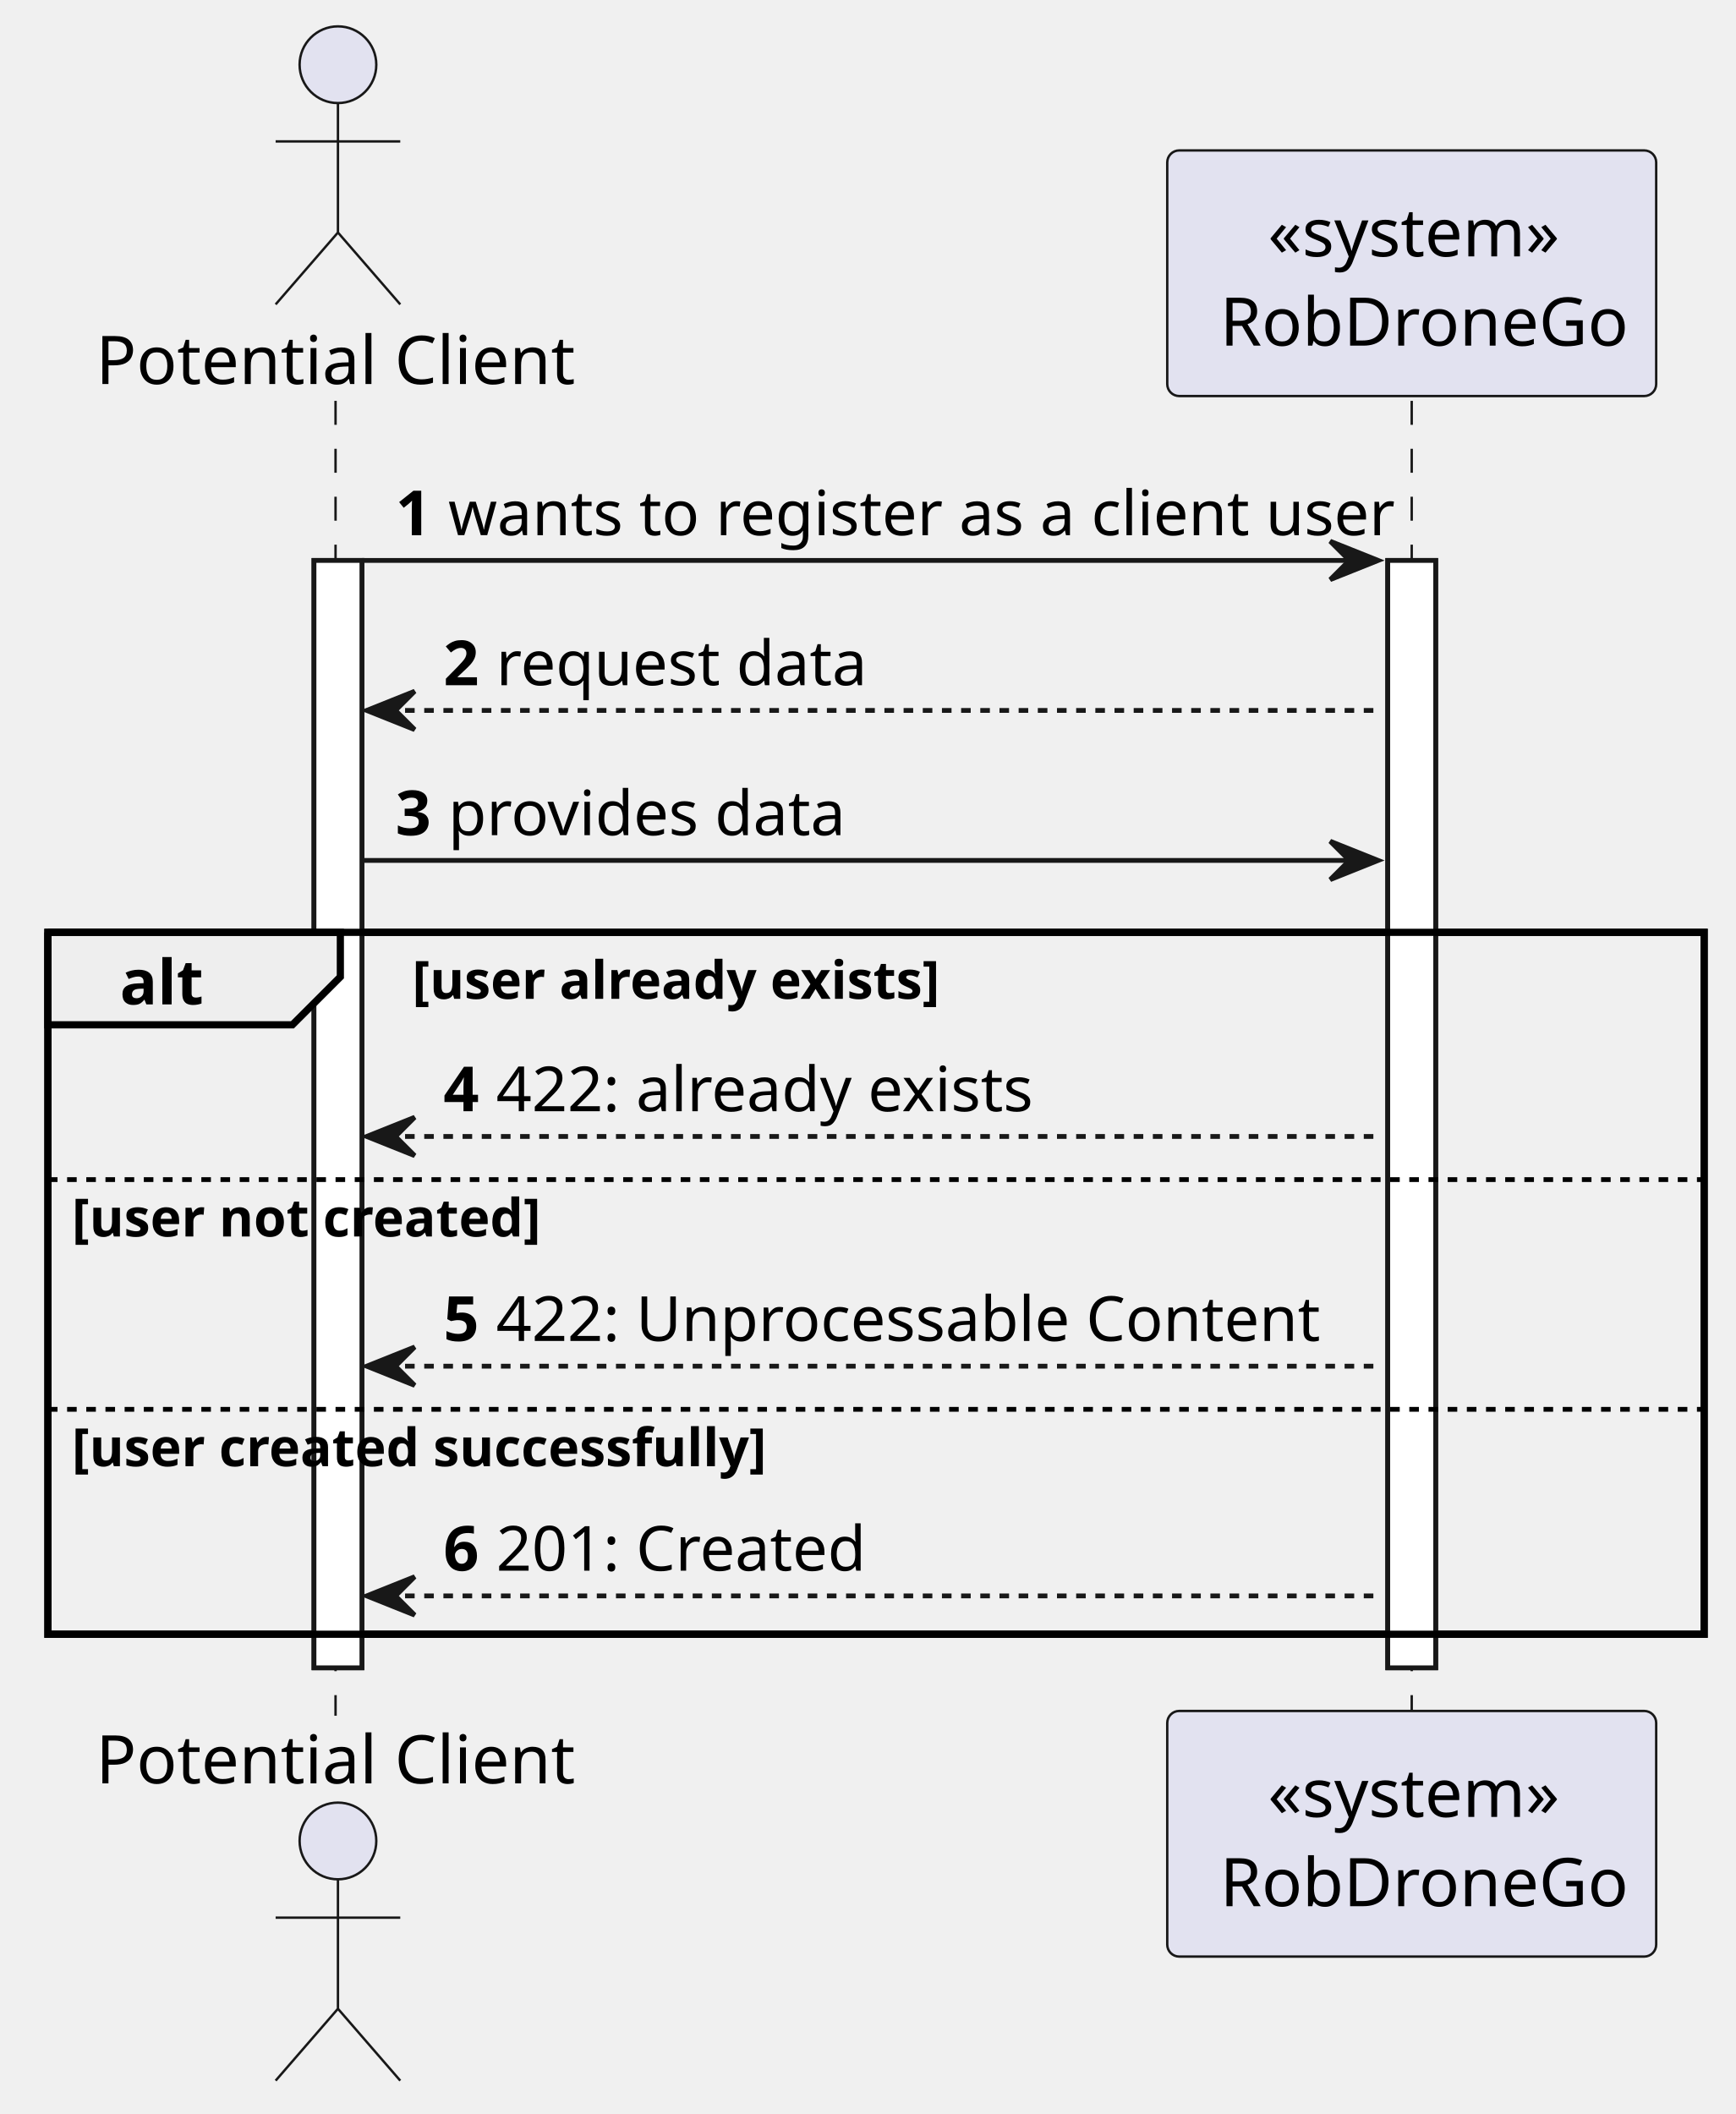
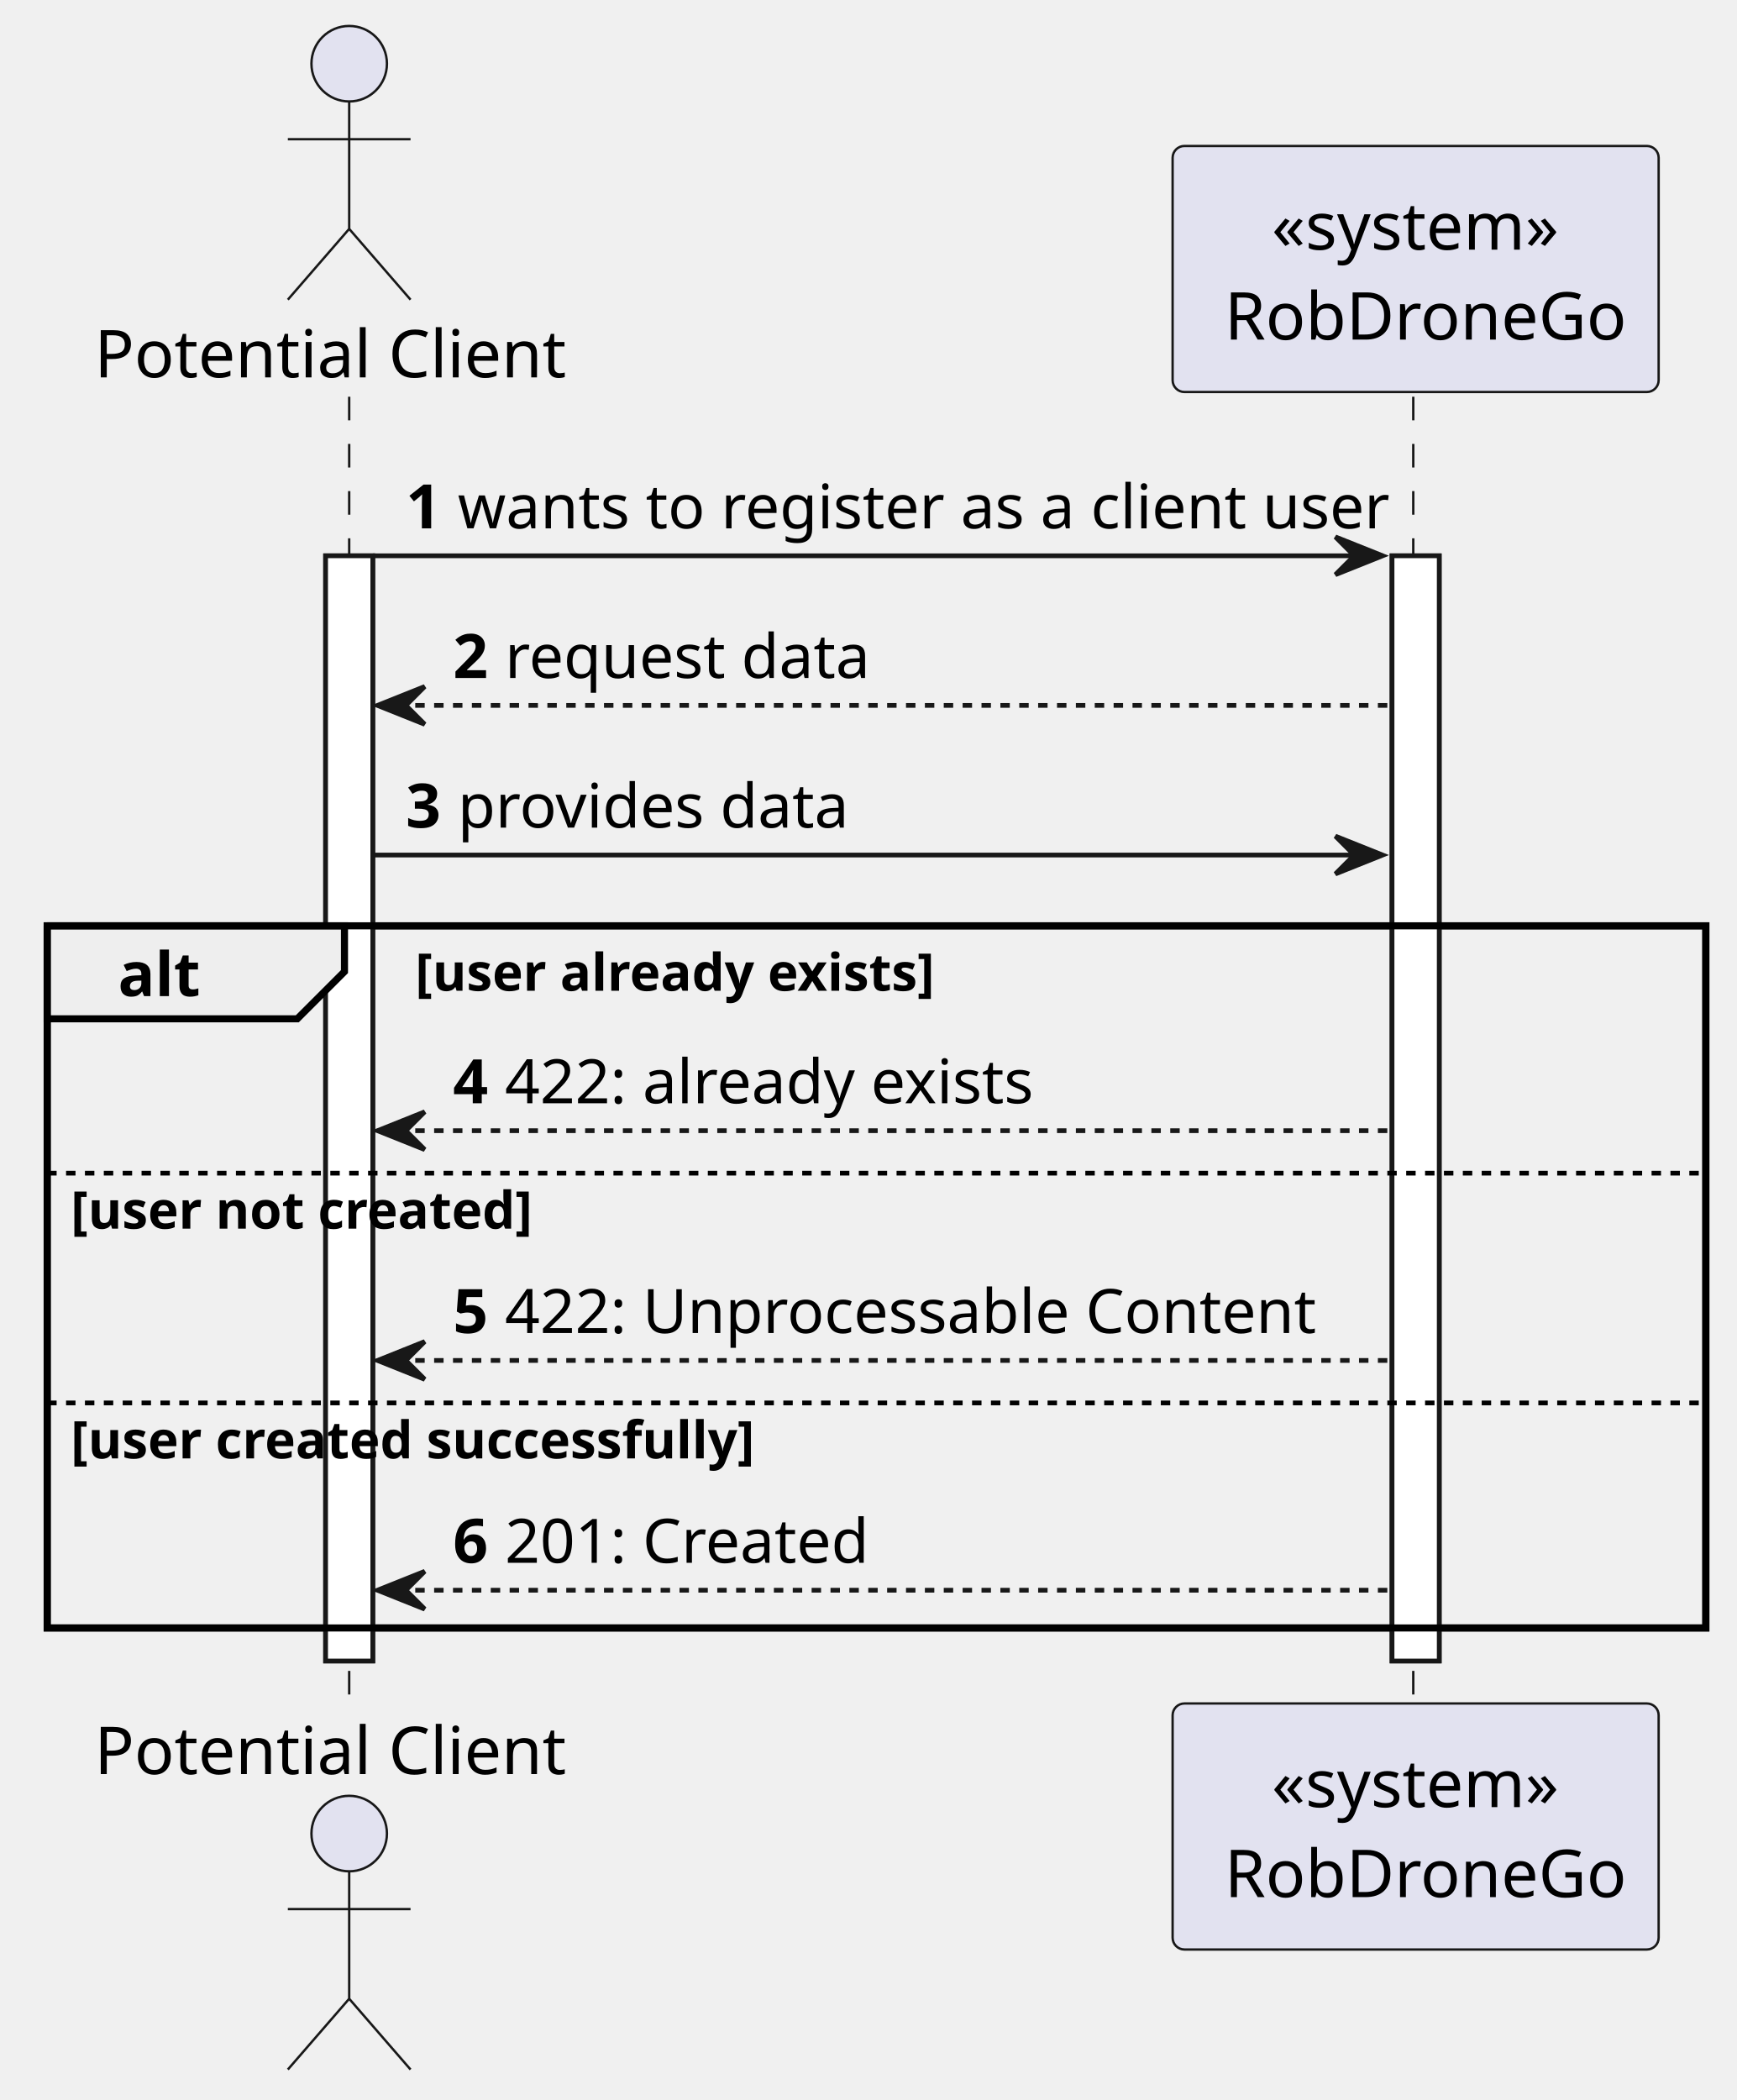
- <svg xmlns="http://www.w3.org/2000/svg" contentStyleType="text/css" height="441px" preserveAspectRatio="none" style="width:362px;height:441px;background:#FFFFFF;" version="1.1" viewBox="0 0 362 441" width="362px" zoomAndPan="magnify">
+ <svg xmlns="http://www.w3.org/2000/svg" contentStyleType="text/css" height="445px" preserveAspectRatio="none" style="width:368px;height:445px;background:#FFFFFF;" version="1.1" viewBox="0 0 368 445" width="368px" zoomAndPan="magnify">
  <defs />
  <g>
-     <rect fill="#FFFFFF" height="231.008" style="stroke:#181818;stroke-width:1.0;" width="10" x="65.5" y="116.912" />
-     <rect fill="#FFFFFF" height="231.008" style="stroke:#181818;stroke-width:1.0;" width="10" x="289.5" y="116.912" />
-     <rect fill="none" height="146.426" style="stroke:#000000;stroke-width:1.5;" width="345.5" x="10" y="194.494" />
-     <line style="stroke:#181818;stroke-width:0.5;stroke-dasharray:5.0,5.0;" x1="70" x2="70" y1="83.621" y2="357.92" />
-     <line style="stroke:#181818;stroke-width:0.5;stroke-dasharray:5.0,5.0;" x1="294.5" x2="294.5" y1="83.621" y2="357.92" />
-     <text fill="#000000" font-family="sans-serif" font-size="14" lengthAdjust="spacing" textLength="95" x="20" y="80.107">Potential Client</text>
-     <ellipse cx="70.5" cy="13.5" fill="#E2E2F0" rx="8" ry="8" style="stroke:#181818;stroke-width:0.5;" />
-     <path d="M70.5,21.5 L70.5,48.5 M57.5,29.5 L83.5,29.5 M70.5,48.5 L57.5,63.5 M70.5,48.5 L83.5,63.5 " fill="none" style="stroke:#181818;stroke-width:0.5;" />
-     <text fill="#000000" font-family="sans-serif" font-size="14" lengthAdjust="spacing" textLength="95" x="20" y="372.027">Potential Client</text>
-     <ellipse cx="70.5" cy="384.041" fill="#E2E2F0" rx="8" ry="8" style="stroke:#181818;stroke-width:0.5;" />
-     <path d="M70.5,392.041 L70.5,419.041 M57.5,400.041 L83.5,400.041 M70.5,419.041 L57.5,434.041 M70.5,419.041 L83.5,434.041 " fill="none" style="stroke:#181818;stroke-width:0.5;" />
-     <rect fill="#E2E2F0" height="51.242" rx="2.5" ry="2.5" style="stroke:#181818;stroke-width:0.5;" width="102" x="243.5" y="31.379" />
-     <text fill="#000000" font-family="sans-serif" font-size="14" lengthAdjust="spacing" textLength="60" x="264.5" y="53.486">«system»</text>
-     <text fill="#000000" font-family="sans-serif" font-size="14" lengthAdjust="spacing" textLength="84" x="254.5" y="72.107">RobDroneGo</text>
-     <rect fill="#E2E2F0" height="51.242" rx="2.5" ry="2.5" style="stroke:#181818;stroke-width:0.5;" width="102" x="243.5" y="356.92" />
-     <text fill="#000000" font-family="sans-serif" font-size="14" lengthAdjust="spacing" textLength="60" x="264.5" y="379.027">«system»</text>
-     <text fill="#000000" font-family="sans-serif" font-size="14" lengthAdjust="spacing" textLength="84" x="254.5" y="397.648">RobDroneGo</text>
-     <rect fill="#FFFFFF" height="231.008" style="stroke:#181818;stroke-width:1.0;" width="10" x="65.5" y="116.912" />
-     <rect fill="#FFFFFF" height="231.008" style="stroke:#181818;stroke-width:1.0;" width="10" x="289.5" y="116.912" />
-     <polygon fill="#181818" points="277.5,112.912,287.5,116.912,277.5,120.912,281.5,116.912" style="stroke:#181818;stroke-width:1.0;" />
-     <line style="stroke:#181818;stroke-width:1.0;" x1="75.5" x2="283.5" y1="116.912" y2="116.912" />
-     <text fill="#000000" font-family="sans-serif" font-size="13" font-weight="bold" lengthAdjust="spacing" textLength="7" x="82.5" y="111.649">1</text>
-     <text fill="#000000" font-family="sans-serif" font-size="13" lengthAdjust="spacing" textLength="189" x="93.5" y="111.649">wants to register as a client user</text>
-     <polygon fill="#181818" points="86.5,144.203,76.5,148.203,86.5,152.203,82.5,148.203" style="stroke:#181818;stroke-width:1.0;" />
-     <line style="stroke:#181818;stroke-width:1.0;stroke-dasharray:2.0,2.0;" x1="80.5" x2="288.5" y1="148.203" y2="148.203" />
-     <text fill="#000000" font-family="sans-serif" font-size="13" font-weight="bold" lengthAdjust="spacing" textLength="7" x="92.5" y="142.94">2</text>
-     <text fill="#000000" font-family="sans-serif" font-size="13" lengthAdjust="spacing" textLength="72" x="103.5" y="142.94">request data</text>
-     <polygon fill="#181818" points="277.5,175.494,287.5,179.494,277.5,183.494,281.5,179.494" style="stroke:#181818;stroke-width:1.0;" />
-     <line style="stroke:#181818;stroke-width:1.0;" x1="75.5" x2="283.5" y1="179.494" y2="179.494" />
-     <text fill="#000000" font-family="sans-serif" font-size="13" font-weight="bold" lengthAdjust="spacing" textLength="7" x="82.5" y="174.231">3</text>
-     <text fill="#000000" font-family="sans-serif" font-size="13" lengthAdjust="spacing" textLength="76" x="93.5" y="174.231">provides data</text>
-     <path d="M10,194.494 L71,194.494 L71,203.785 L61,213.785 L10,213.785 L10,194.494 " fill="#EEEEEE" style="stroke:#000000;stroke-width:1.5;" />
-     <rect fill="none" height="146.426" style="stroke:#000000;stroke-width:1.5;" width="345.5" x="10" y="194.494" />
-     <text fill="#000000" font-family="sans-serif" font-size="13" font-weight="bold" lengthAdjust="spacing" textLength="16" x="25" y="209.523">alt</text>
-     <text fill="#000000" font-family="sans-serif" font-size="11" font-weight="bold" lengthAdjust="spacing" textLength="114" x="86" y="208.364">[user already exists]</text>
-     <polygon fill="#181818" points="86.5,233.076,76.5,237.076,86.5,241.076,82.5,237.076" style="stroke:#181818;stroke-width:1.0;" />
-     <line style="stroke:#181818;stroke-width:1.0;stroke-dasharray:2.0,2.0;" x1="80.5" x2="288.5" y1="237.076" y2="237.076" />
-     <text fill="#000000" font-family="sans-serif" font-size="13" font-weight="bold" lengthAdjust="spacing" textLength="7" x="92.5" y="231.814">4</text>
-     <text fill="#000000" font-family="sans-serif" font-size="13" lengthAdjust="spacing" textLength="110" x="103.5" y="231.814">422: already exists</text>
-     <line style="stroke:#000000;stroke-width:1.0;stroke-dasharray:2.0,2.0;" x1="10" x2="355.5" y1="246.076" y2="246.076" />
-     <text fill="#000000" font-family="sans-serif" font-size="11" font-weight="bold" lengthAdjust="spacing" textLength="100" x="15" y="257.946">[user not created]</text>
-     <polygon fill="#181818" points="86.5,280.998,76.5,284.998,86.5,288.998,82.5,284.998" style="stroke:#181818;stroke-width:1.0;" />
-     <line style="stroke:#181818;stroke-width:1.0;stroke-dasharray:2.0,2.0;" x1="80.5" x2="288.5" y1="284.998" y2="284.998" />
-     <text fill="#000000" font-family="sans-serif" font-size="13" font-weight="bold" lengthAdjust="spacing" textLength="7" x="92.5" y="279.735">5</text>
-     <text fill="#000000" font-family="sans-serif" font-size="13" lengthAdjust="spacing" textLength="164" x="103.5" y="279.735">422: Unprocessable Content</text>
-     <line style="stroke:#000000;stroke-width:1.0;stroke-dasharray:2.0,2.0;" x1="10" x2="355.5" y1="293.998" y2="293.998" />
-     <text fill="#000000" font-family="sans-serif" font-size="11" font-weight="bold" lengthAdjust="spacing" textLength="152" x="15" y="305.868">[user created successfully]</text>
-     <polygon fill="#181818" points="86.5,328.92,76.5,332.92,86.5,336.92,82.5,332.92" style="stroke:#181818;stroke-width:1.0;" />
-     <line style="stroke:#181818;stroke-width:1.0;stroke-dasharray:2.0,2.0;" x1="80.5" x2="288.5" y1="332.92" y2="332.92" />
-     <text fill="#000000" font-family="sans-serif" font-size="13" font-weight="bold" lengthAdjust="spacing" textLength="7" x="92.5" y="327.657">6</text>
-     <text fill="#000000" font-family="sans-serif" font-size="13" lengthAdjust="spacing" textLength="74" x="103.5" y="327.657">201: Created</text>
+     <rect fill="#FFFFFF" height="234.2" style="stroke:#181818;stroke-width:1.0;" width="10" x="69" y="117.774" />
+     <rect fill="#FFFFFF" height="234.2" style="stroke:#181818;stroke-width:1.0;" width="10" x="295" y="117.774" />
+     <rect fill="none" height="148.788" style="stroke:#000000;stroke-width:1.5;" width="351.5" x="10" y="196.186" />
+     <line style="stroke:#181818;stroke-width:0.5;stroke-dasharray:5.0,5.0;" x1="74" x2="74" y1="84.068" y2="361.974" />
+     <line style="stroke:#181818;stroke-width:0.5;stroke-dasharray:5.0,5.0;" x1="299.5" x2="299.5" y1="84.068" y2="361.974" />
+     <text fill="#000000" font-family="sans-serif" font-size="14" lengthAdjust="spacing" textLength="102" x="20" y="79.966">Potential Client</text>
+     <ellipse cx="74" cy="13.5" fill="#E2E2F0" rx="8" ry="8" style="stroke:#181818;stroke-width:0.5;" />
+     <path d="M74,21.5 L74,48.5 M61,29.5 L87,29.5 M74,48.5 L61,63.5 M74,48.5 L87,63.5 " fill="none" style="stroke:#181818;stroke-width:0.5;" />
+     <text fill="#000000" font-family="sans-serif" font-size="14" lengthAdjust="spacing" textLength="102" x="20" y="375.94">Potential Client</text>
+     <ellipse cx="74" cy="388.542" fill="#E2E2F0" rx="8" ry="8" style="stroke:#181818;stroke-width:0.5;" />
+     <path d="M74,396.542 L74,423.542 M61,404.542 L87,404.542 M74,423.542 L61,438.542 M74,423.542 L87,438.542 " fill="none" style="stroke:#181818;stroke-width:0.5;" />
+     <rect fill="#E2E2F0" height="52.136" rx="2.5" ry="2.5" style="stroke:#181818;stroke-width:0.5;" width="103" x="248.5" y="30.932" />
+     <text fill="#000000" font-family="sans-serif" font-size="14" lengthAdjust="spacing" textLength="61" x="269.5" y="52.898">«system»</text>
+     <text fill="#000000" font-family="sans-serif" font-size="14" lengthAdjust="spacing" textLength="85" x="259.5" y="71.966">RobDroneGo</text>
+     <rect fill="#E2E2F0" height="52.136" rx="2.5" ry="2.5" style="stroke:#181818;stroke-width:0.5;" width="103" x="248.5" y="360.974" />
+     <text fill="#000000" font-family="sans-serif" font-size="14" lengthAdjust="spacing" textLength="61" x="269.5" y="382.94">«system»</text>
+     <text fill="#000000" font-family="sans-serif" font-size="14" lengthAdjust="spacing" textLength="85" x="259.5" y="402.008">RobDroneGo</text>
+     <rect fill="#FFFFFF" height="234.2" style="stroke:#181818;stroke-width:1.0;" width="10" x="69" y="117.774" />
+     <rect fill="#FFFFFF" height="234.2" style="stroke:#181818;stroke-width:1.0;" width="10" x="295" y="117.774" />
+     <polygon fill="#181818" points="283,113.774,293,117.774,283,121.774,287,117.774" style="stroke:#181818;stroke-width:1.0;" />
+     <line style="stroke:#181818;stroke-width:1.0;" x1="79" x2="289" y1="117.774" y2="117.774" />
+     <text fill="#000000" font-family="sans-serif" font-size="13" font-weight="bold" lengthAdjust="spacing" textLength="7" x="86" y="111.965">1</text>
+     <text fill="#000000" font-family="sans-serif" font-size="13" lengthAdjust="spacing" textLength="191" x="97" y="111.965">wants to register as a client user</text>
+     <polygon fill="#181818" points="90,145.48,80,149.48,90,153.48,86,149.48" style="stroke:#181818;stroke-width:1.0;" />
+     <line style="stroke:#181818;stroke-width:1.0;stroke-dasharray:2.0,2.0;" x1="84" x2="294" y1="149.48" y2="149.48" />
+     <text fill="#000000" font-family="sans-serif" font-size="13" font-weight="bold" lengthAdjust="spacing" textLength="7" x="96" y="143.671">2</text>
+     <text fill="#000000" font-family="sans-serif" font-size="13" lengthAdjust="spacing" textLength="76" x="107" y="143.671">request data</text>
+     <polygon fill="#181818" points="283,177.186,293,181.186,283,185.186,287,181.186" style="stroke:#181818;stroke-width:1.0;" />
+     <line style="stroke:#181818;stroke-width:1.0;" x1="79" x2="289" y1="181.186" y2="181.186" />
+     <text fill="#000000" font-family="sans-serif" font-size="13" font-weight="bold" lengthAdjust="spacing" textLength="7" x="86" y="175.377">3</text>
+     <text fill="#000000" font-family="sans-serif" font-size="13" lengthAdjust="spacing" textLength="82" x="97" y="175.377">provides data</text>
+     <path d="M10,196.186 L73,196.186 L73,205.892 L63,215.892 L10,215.892 L10,196.186 " fill="#EEEEEE" style="stroke:#000000;stroke-width:1.5;" />
+     <rect fill="none" height="148.788" style="stroke:#000000;stroke-width:1.5;" width="351.5" x="10" y="196.186" />
+     <text fill="#000000" font-family="sans-serif" font-size="13" font-weight="bold" lengthAdjust="spacing" textLength="18" x="25" y="211.083">alt</text>
+     <text fill="#000000" font-family="sans-serif" font-size="11" font-weight="bold" lengthAdjust="spacing" textLength="111" x="88" y="209.945">[user already exists]</text>
+     <polygon fill="#181818" points="90,235.598,80,239.598,90,243.598,86,239.598" style="stroke:#181818;stroke-width:1.0;" />
+     <line style="stroke:#181818;stroke-width:1.0;stroke-dasharray:2.0,2.0;" x1="84" x2="294" y1="239.598" y2="239.598" />
+     <text fill="#000000" font-family="sans-serif" font-size="13" font-weight="bold" lengthAdjust="spacing" textLength="7" x="96" y="233.789">4</text>
+     <text fill="#000000" font-family="sans-serif" font-size="13" lengthAdjust="spacing" textLength="108" x="107" y="233.789">422: already exists</text>
+     <line style="stroke:#000000;stroke-width:1.0;stroke-dasharray:2.0,2.0;" x1="10" x2="361.5" y1="248.598" y2="248.598" />
+     <text fill="#000000" font-family="sans-serif" font-size="11" font-weight="bold" lengthAdjust="spacing" textLength="101" x="15" y="260.357">[user not created]</text>
+     <polygon fill="#181818" points="90,284.286,80,288.286,90,292.286,86,288.286" style="stroke:#181818;stroke-width:1.0;" />
+     <line style="stroke:#181818;stroke-width:1.0;stroke-dasharray:2.0,2.0;" x1="84" x2="294" y1="288.286" y2="288.286" />
+     <text fill="#000000" font-family="sans-serif" font-size="13" font-weight="bold" lengthAdjust="spacing" textLength="7" x="96" y="282.477">5</text>
+     <text fill="#000000" font-family="sans-serif" font-size="13" lengthAdjust="spacing" textLength="168" x="107" y="282.477">422: Unprocessable Content</text>
+     <line style="stroke:#000000;stroke-width:1.0;stroke-dasharray:2.0,2.0;" x1="10" x2="361.5" y1="297.286" y2="297.286" />
+     <text fill="#000000" font-family="sans-serif" font-size="11" font-weight="bold" lengthAdjust="spacing" textLength="146" x="15" y="309.045">[user created successfully]</text>
+     <polygon fill="#181818" points="90,332.974,80,336.974,90,340.974,86,336.974" style="stroke:#181818;stroke-width:1.0;" />
+     <line style="stroke:#181818;stroke-width:1.0;stroke-dasharray:2.0,2.0;" x1="84" x2="294" y1="336.974" y2="336.974" />
+     <text fill="#000000" font-family="sans-serif" font-size="13" font-weight="bold" lengthAdjust="spacing" textLength="7" x="96" y="331.165">6</text>
+     <text fill="#000000" font-family="sans-serif" font-size="13" lengthAdjust="spacing" textLength="74" x="107" y="331.165">201: Created</text>
  </g>
</svg>
